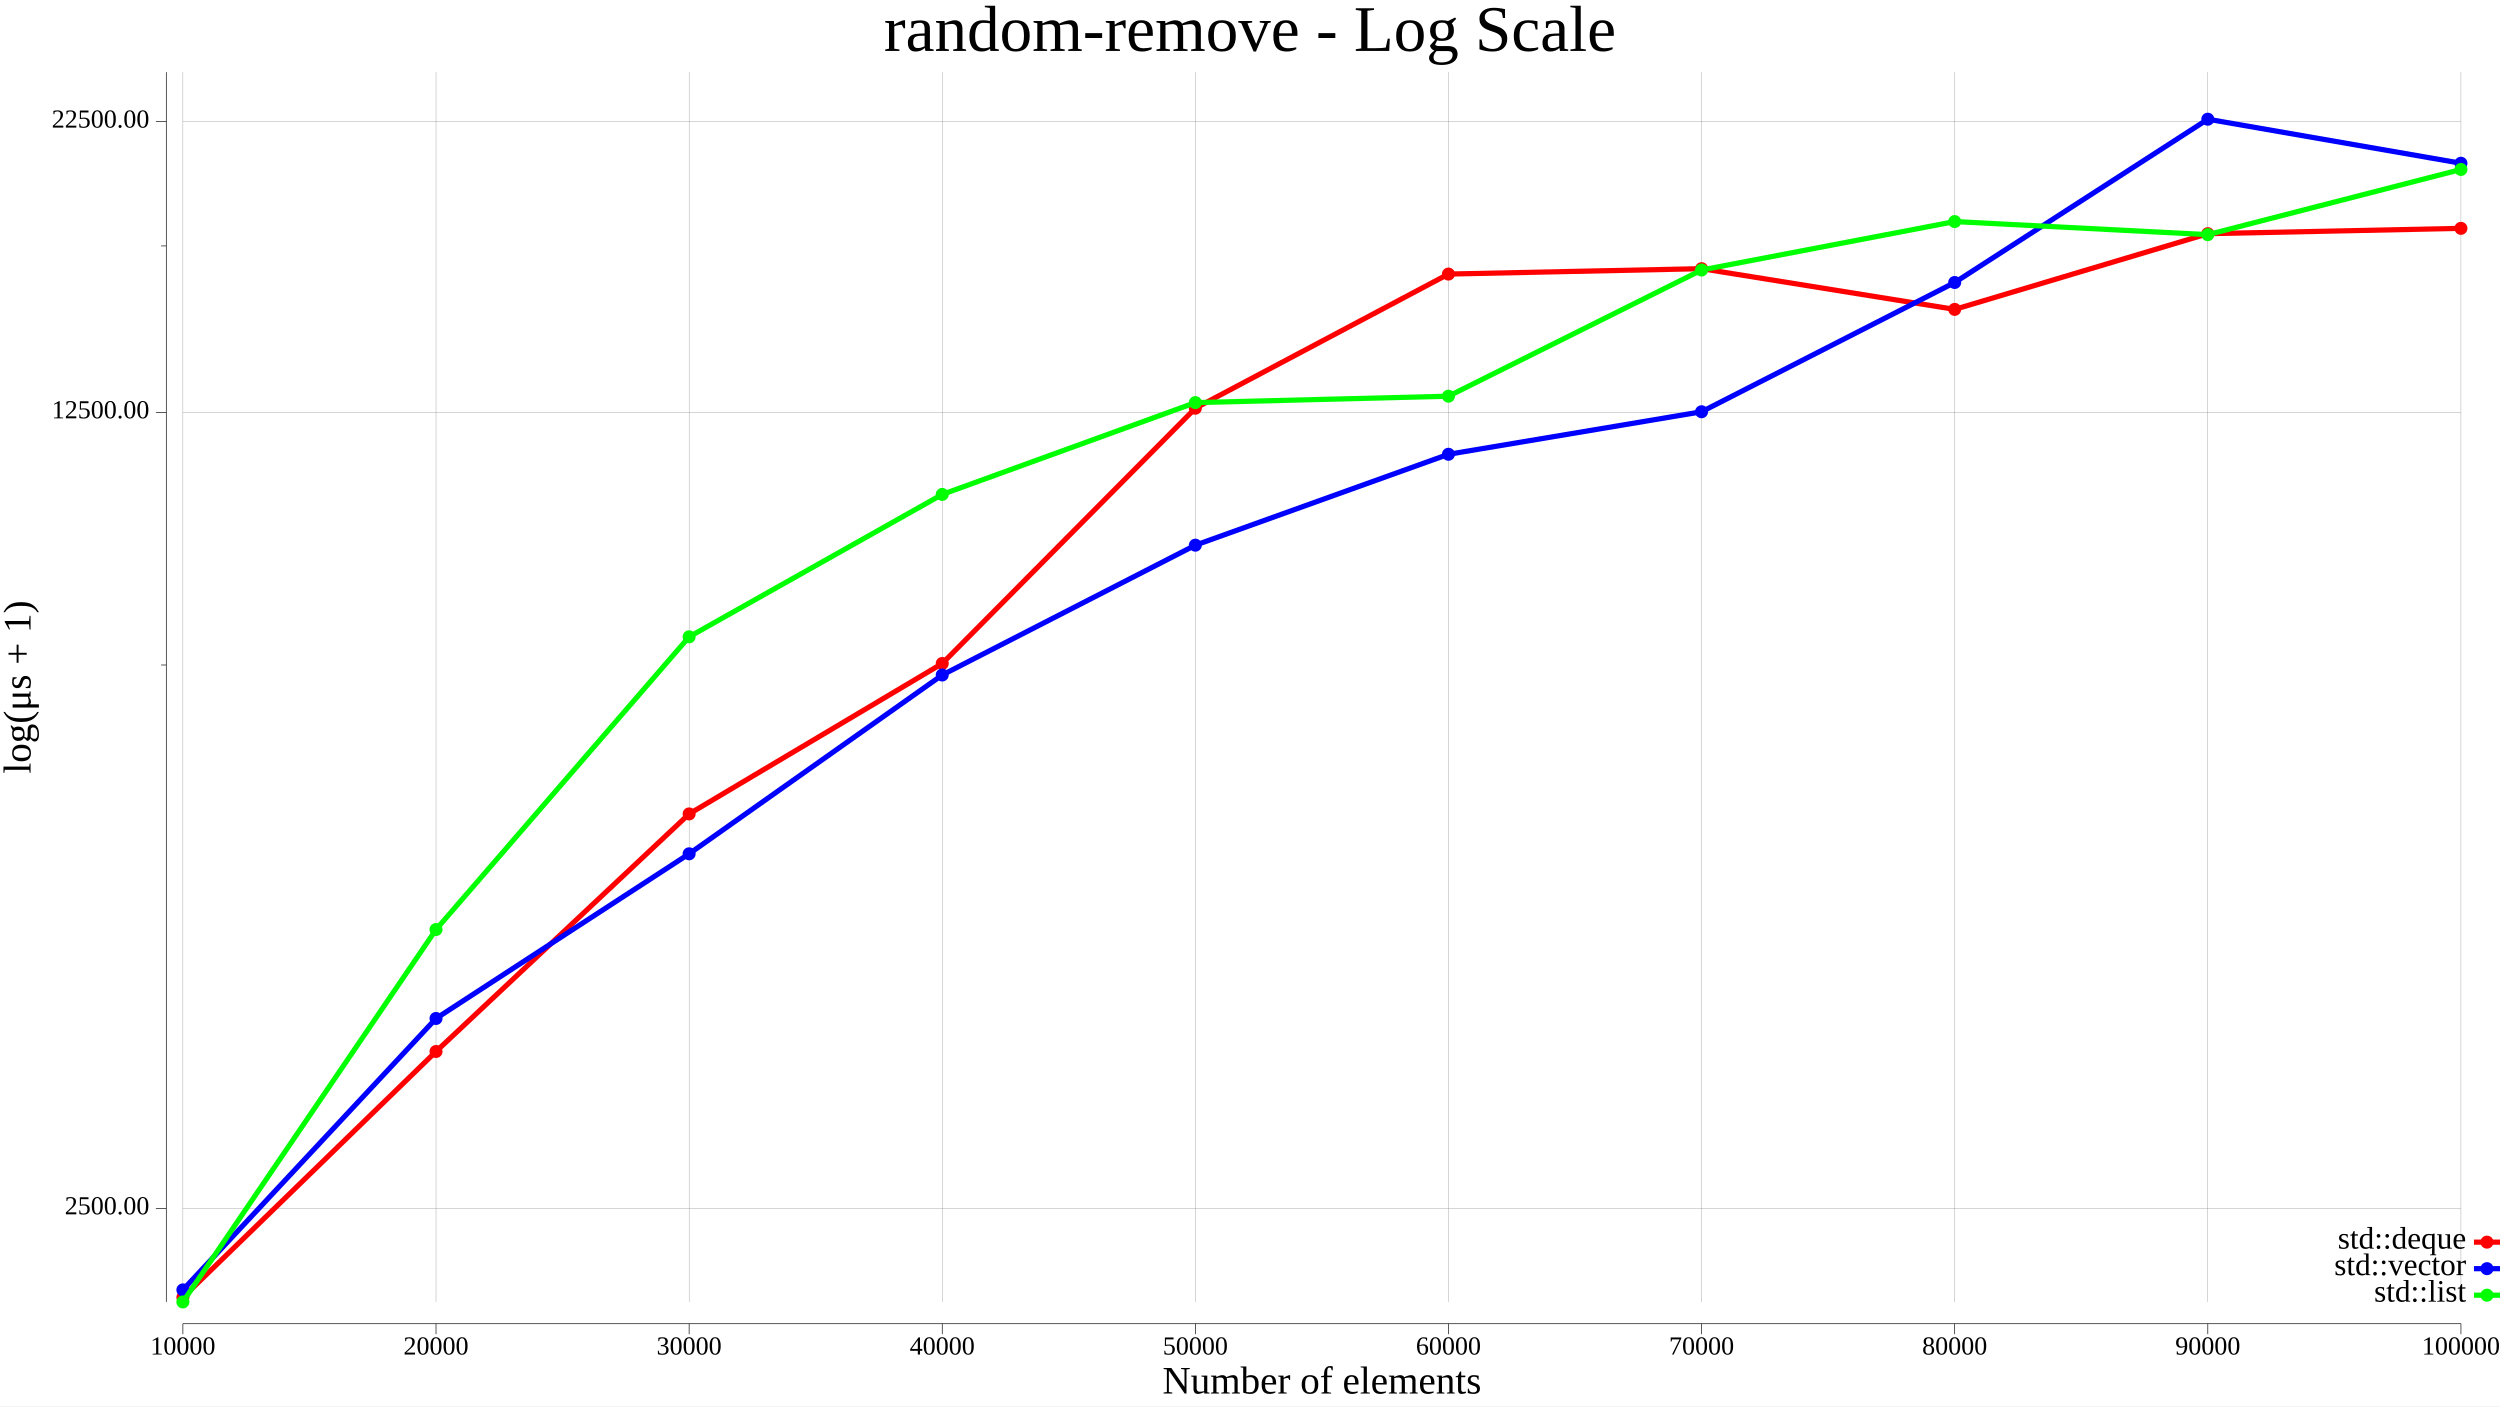
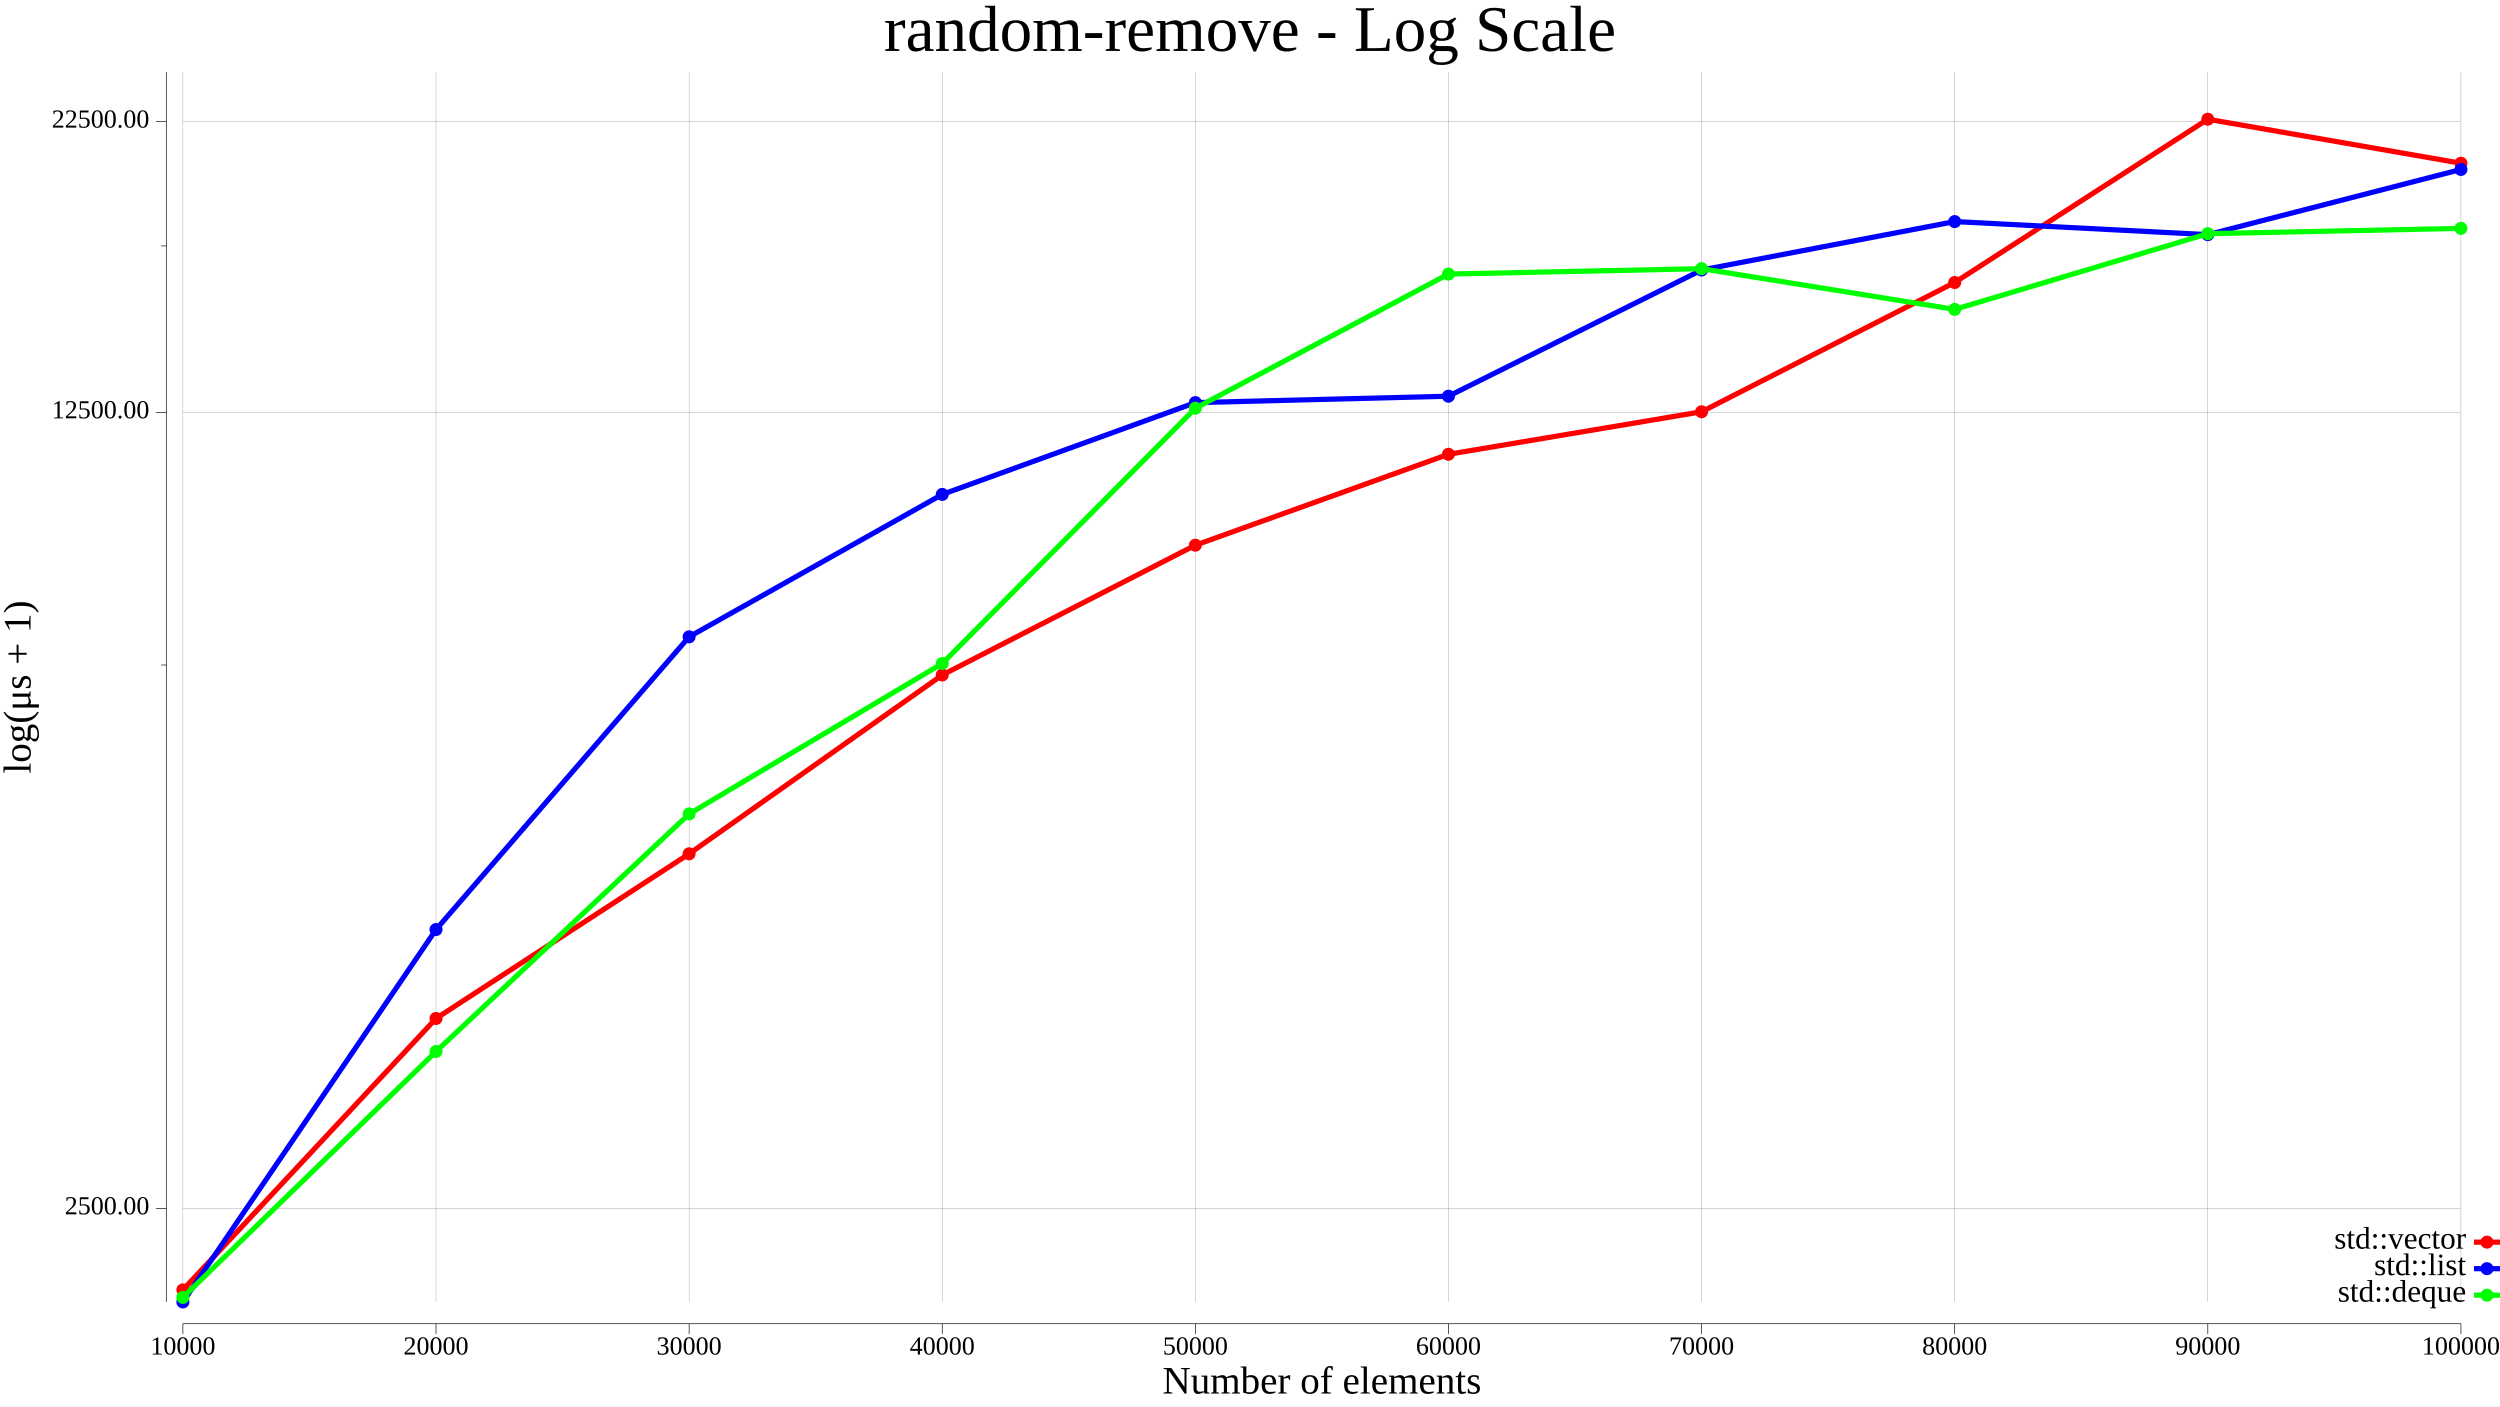
<svg xmlns="http://www.w3.org/2000/svg" width="1920pt" height="1080pt" viewBox="0 0 1920 1080">
  <g transform="scale(1, -1) translate(0, -1080)">
    <path d="M0,0L1920,0L1920,1080L0,1080Z" style="fill:#FFFFFF" />
    <text x="678.86" y="-1040.9" transform="scale(1, -1)" style="font-family:Liberation Serif;font-variant:normal;font-weight:normal;font-style:normal;font-size:50px">random-remove - Log Scale</text>
    <text x="892.77" y="-9.756" transform="scale(1, -1)" style="font-family:Liberation Serif;font-variant:normal;font-weight:normal;font-style:normal;font-size:30px">Number of elements</text>
    <text x="115.46" y="-39.727" transform="scale(1, -1)" style="font-family:Liberation Serif;font-variant:normal;font-weight:normal;font-style:normal;font-size:20px">10000</text>
    <text x="309.86" y="-39.727" transform="scale(1, -1)" style="font-family:Liberation Serif;font-variant:normal;font-weight:normal;font-style:normal;font-size:20px">20000</text>
    <text x="504.25" y="-39.727" transform="scale(1, -1)" style="font-family:Liberation Serif;font-variant:normal;font-weight:normal;font-style:normal;font-size:20px">30000</text>
    <text x="698.64" y="-39.727" transform="scale(1, -1)" style="font-family:Liberation Serif;font-variant:normal;font-weight:normal;font-style:normal;font-size:20px">40000</text>
    <text x="893.03" y="-39.727" transform="scale(1, -1)" style="font-family:Liberation Serif;font-variant:normal;font-weight:normal;font-style:normal;font-size:20px">50000</text>
    <text x="1087.4" y="-39.727" transform="scale(1, -1)" style="font-family:Liberation Serif;font-variant:normal;font-weight:normal;font-style:normal;font-size:20px">60000</text>
    <text x="1281.8" y="-39.727" transform="scale(1, -1)" style="font-family:Liberation Serif;font-variant:normal;font-weight:normal;font-style:normal;font-size:20px">70000</text>
    <text x="1476.2" y="-39.727" transform="scale(1, -1)" style="font-family:Liberation Serif;font-variant:normal;font-weight:normal;font-style:normal;font-size:20px">80000</text>
    <text x="1670.6" y="-39.727" transform="scale(1, -1)" style="font-family:Liberation Serif;font-variant:normal;font-weight:normal;font-style:normal;font-size:20px">90000</text>
    <text x="1860" y="-39.727" transform="scale(1, -1)" style="font-family:Liberation Serif;font-variant:normal;font-weight:normal;font-style:normal;font-size:20px">100000</text>
    <path d="M140.46,55.371L140.46,63.371" style="fill:none;stroke:#000000;stroke-width:0.5" />
    <path d="M334.86,55.371L334.86,63.371" style="fill:none;stroke:#000000;stroke-width:0.5" />
    <path d="M529.25,55.371L529.25,63.371" style="fill:none;stroke:#000000;stroke-width:0.5" />
    <path d="M723.64,55.371L723.64,63.371" style="fill:none;stroke:#000000;stroke-width:0.5" />
    <path d="M918.03,55.371L918.03,63.371" style="fill:none;stroke:#000000;stroke-width:0.5" />
    <path d="M1112.4,55.371L1112.4,63.371" style="fill:none;stroke:#000000;stroke-width:0.5" />
    <path d="M1306.8,55.371L1306.8,63.371" style="fill:none;stroke:#000000;stroke-width:0.5" />
    <path d="M1501.2,55.371L1501.2,63.371" style="fill:none;stroke:#000000;stroke-width:0.5" />
    <path d="M1695.6,55.371L1695.6,63.371" style="fill:none;stroke:#000000;stroke-width:0.5" />
    <path d="M1890,55.371L1890,63.371" style="fill:none;stroke:#000000;stroke-width:0.5" />
    <path d="M140.46,63.371L1890,63.371" style="fill:none;stroke:#000000;stroke-width:0.5" />
    <g transform="rotate(90)">
      <text x="485.87" y="23.467" transform="scale(1, -1)" style="font-family:Liberation Serif;font-variant:normal;font-weight:normal;font-style:normal;font-size:30px">log(μs + 1)</text>
    </g>
    <text x="49.712" y="-147.41" transform="scale(1, -1)" style="font-family:Liberation Serif;font-variant:normal;font-weight:normal;font-style:normal;font-size:20px">2500.00</text>
    <text x="39.712" y="-758.74" transform="scale(1, -1)" style="font-family:Liberation Serif;font-variant:normal;font-weight:normal;font-style:normal;font-size:20px">12500.00</text>
    <text x="39.712" y="-982" transform="scale(1, -1)" style="font-family:Liberation Serif;font-variant:normal;font-weight:normal;font-style:normal;font-size:20px">22500.00</text>
    <path d="M119.71,151.99L127.71,151.99" style="fill:none;stroke:#000000;stroke-width:0.5" />
    <path d="M119.71,763.31L127.71,763.31" style="fill:none;stroke:#000000;stroke-width:0.5" />
    <path d="M119.71,986.57L127.71,986.57" style="fill:none;stroke:#000000;stroke-width:0.5" />
    <path d="M123.71,569.28L127.71,569.28" style="fill:none;stroke:#000000;stroke-width:0.5" />
    <path d="M123.71,891.12L127.71,891.12" style="fill:none;stroke:#000000;stroke-width:0.5" />
    <path d="M127.71,80.11L127.71,1024.6" style="fill:none;stroke:#000000;stroke-width:0.5" />
    <path d="M140.46,80.11L140.46,1024.6" style="fill:none;stroke:#808080;stroke-width:0.25" />
    <path d="M334.86,80.11L334.86,1024.6" style="fill:none;stroke:#808080;stroke-width:0.25" />
    <path d="M529.25,80.11L529.25,1024.6" style="fill:none;stroke:#808080;stroke-width:0.25" />
    <path d="M723.64,80.11L723.64,1024.6" style="fill:none;stroke:#808080;stroke-width:0.25" />
    <path d="M918.03,80.11L918.03,1024.6" style="fill:none;stroke:#808080;stroke-width:0.25" />
    <path d="M1112.4,80.11L1112.4,1024.6" style="fill:none;stroke:#808080;stroke-width:0.25" />
    <path d="M1306.8,80.11L1306.8,1024.6" style="fill:none;stroke:#808080;stroke-width:0.25" />
    <path d="M1501.2,80.11L1501.2,1024.6" style="fill:none;stroke:#808080;stroke-width:0.25" />
    <path d="M1695.6,80.11L1695.6,1024.6" style="fill:none;stroke:#808080;stroke-width:0.25" />
    <path d="M1890,80.11L1890,1024.6" style="fill:none;stroke:#808080;stroke-width:0.25" />
    <path d="M140.46,151.99L1890,151.99" style="fill:none;stroke:#808080;stroke-width:0.25" />
    <path d="M140.46,763.31L1890,763.31" style="fill:none;stroke:#808080;stroke-width:0.25" />
    <path d="M140.46,986.57L1890,986.57" style="fill:none;stroke:#808080;stroke-width:0.25" />
-     <path d="M140.46,83.583L334.86,272.45L529.25,454.91L723.64,570.44L918.03,766.49L1112.4,869.52L1306.8,873.66L1501.2,842.39L1695.6,900.53L1890,904.63" style="fill:none;stroke:#FF0000;stroke-width:4" />
-     <path d="M145.46,83.583A5,5 0 1 1 135.46,83.583A5,5 0 1 1 145.46,83.583Z" style="fill:#FF0000" />
-     <path d="M339.86,272.45A5,5 0 1 1 329.86,272.45A5,5 0 1 1 339.86,272.45Z" style="fill:#FF0000" />
-     <path d="M534.25,454.91A5,5 0 1 1 524.25,454.91A5,5 0 1 1 534.25,454.91Z" style="fill:#FF0000" />
-     <path d="M728.64,570.44A5,5 0 1 1 718.64,570.44A5,5 0 1 1 728.64,570.44Z" style="fill:#FF0000" />
-     <path d="M923.03,766.49A5,5 0 1 1 913.03,766.49A5,5 0 1 1 923.03,766.49Z" style="fill:#FF0000" />
-     <path d="M1117.4,869.52A5,5 0 1 1 1107.4,869.52A5,5 0 1 1 1117.4,869.52Z" style="fill:#FF0000" />
-     <path d="M1311.8,873.66A5,5 0 1 1 1301.8,873.66A5,5 0 1 1 1311.8,873.66Z" style="fill:#FF0000" />
-     <path d="M1506.2,842.39A5,5 0 1 1 1496.2,842.39A5,5 0 1 1 1506.2,842.39Z" style="fill:#FF0000" />
-     <path d="M1700.6,900.53A5,5 0 1 1 1690.6,900.53A5,5 0 1 1 1700.6,900.53Z" style="fill:#FF0000" />
-     <path d="M1895,904.63A5,5 0 1 1 1885,904.63A5,5 0 1 1 1895,904.63Z" style="fill:#FF0000" />
-     <path d="M140.46,89.36L334.86,297.81L529.25,424.28L723.64,561.61L918.03,661.3L1112.4,731.11L1306.8,763.77L1501.2,863.04L1695.6,988.44L1890,954.63" style="fill:none;stroke:#0000FF;stroke-width:4" />
-     <path d="M145.46,89.36A5,5 0 1 1 135.46,89.36A5,5 0 1 1 145.46,89.36Z" style="fill:#0000FF" />
-     <path d="M339.86,297.81A5,5 0 1 1 329.86,297.81A5,5 0 1 1 339.86,297.81Z" style="fill:#0000FF" />
-     <path d="M534.25,424.28A5,5 0 1 1 524.25,424.28A5,5 0 1 1 534.25,424.28Z" style="fill:#0000FF" />
-     <path d="M728.64,561.61A5,5 0 1 1 718.64,561.61A5,5 0 1 1 728.64,561.61Z" style="fill:#0000FF" />
-     <path d="M923.03,661.3A5,5 0 1 1 913.03,661.3A5,5 0 1 1 923.03,661.3Z" style="fill:#0000FF" />
-     <path d="M1117.4,731.11A5,5 0 1 1 1107.4,731.11A5,5 0 1 1 1117.4,731.11Z" style="fill:#0000FF" />
-     <path d="M1311.8,763.77A5,5 0 1 1 1301.8,763.77A5,5 0 1 1 1311.8,763.77Z" style="fill:#0000FF" />
-     <path d="M1506.2,863.04A5,5 0 1 1 1496.2,863.04A5,5 0 1 1 1506.2,863.04Z" style="fill:#0000FF" />
-     <path d="M1700.6,988.44A5,5 0 1 1 1690.6,988.44A5,5 0 1 1 1700.6,988.44Z" style="fill:#0000FF" />
-     <path d="M1895,954.63A5,5 0 1 1 1885,954.63A5,5 0 1 1 1895,954.63Z" style="fill:#0000FF" />
-     <path d="M140.46,80.11L334.86,366.11L529.25,590.93L723.64,700.29L918.03,770.8L1112.4,775.72L1306.8,872.64L1501.2,909.83L1695.6,899.78L1890,949.86" style="fill:none;stroke:#00FF00;stroke-width:4" />
-     <path d="M145.46,80.11A5,5 0 1 1 135.46,80.11A5,5 0 1 1 145.46,80.11Z" style="fill:#00FF00" />
-     <path d="M339.86,366.11A5,5 0 1 1 329.86,366.11A5,5 0 1 1 339.86,366.11Z" style="fill:#00FF00" />
-     <path d="M534.25,590.93A5,5 0 1 1 524.25,590.93A5,5 0 1 1 534.25,590.93Z" style="fill:#00FF00" />
-     <path d="M728.64,700.29A5,5 0 1 1 718.64,700.29A5,5 0 1 1 728.64,700.29Z" style="fill:#00FF00" />
-     <path d="M923.03,770.8A5,5 0 1 1 913.03,770.8A5,5 0 1 1 923.03,770.8Z" style="fill:#00FF00" />
-     <path d="M1117.4,775.72A5,5 0 1 1 1107.4,775.72A5,5 0 1 1 1117.4,775.72Z" style="fill:#00FF00" />
-     <path d="M1311.8,872.64A5,5 0 1 1 1301.8,872.64A5,5 0 1 1 1311.8,872.64Z" style="fill:#00FF00" />
-     <path d="M1506.2,909.83A5,5 0 1 1 1496.2,909.83A5,5 0 1 1 1506.2,909.83Z" style="fill:#00FF00" />
-     <path d="M1700.6,899.78A5,5 0 1 1 1690.6,899.78A5,5 0 1 1 1700.6,899.78Z" style="fill:#00FF00" />
-     <path d="M1895,949.86A5,5 0 1 1 1885,949.86A5,5 0 1 1 1895,949.86Z" style="fill:#00FF00" />
+     <path d="M140.46,89.36L334.86,297.81L529.25,424.28L723.64,561.61L918.03,661.3L1112.4,731.11L1306.8,763.77L1501.2,863.04L1695.6,988.44L1890,954.63" style="fill:none;stroke:#FF0000;stroke-width:4" />
+     <path d="M145.46,89.36A5,5 0 1 1 135.46,89.36A5,5 0 1 1 145.46,89.36Z" style="fill:#FF0000" />
+     <path d="M339.86,297.81A5,5 0 1 1 329.86,297.81A5,5 0 1 1 339.86,297.81Z" style="fill:#FF0000" />
+     <path d="M534.25,424.28A5,5 0 1 1 524.25,424.28A5,5 0 1 1 534.25,424.28Z" style="fill:#FF0000" />
+     <path d="M728.64,561.61A5,5 0 1 1 718.64,561.61A5,5 0 1 1 728.64,561.61Z" style="fill:#FF0000" />
+     <path d="M923.03,661.3A5,5 0 1 1 913.03,661.3A5,5 0 1 1 923.03,661.3Z" style="fill:#FF0000" />
+     <path d="M1117.4,731.11A5,5 0 1 1 1107.4,731.11A5,5 0 1 1 1117.4,731.11Z" style="fill:#FF0000" />
+     <path d="M1311.8,763.77A5,5 0 1 1 1301.8,763.77A5,5 0 1 1 1311.8,763.77Z" style="fill:#FF0000" />
+     <path d="M1506.2,863.04A5,5 0 1 1 1496.2,863.04A5,5 0 1 1 1506.2,863.04Z" style="fill:#FF0000" />
+     <path d="M1700.6,988.44A5,5 0 1 1 1690.6,988.44A5,5 0 1 1 1700.6,988.44Z" style="fill:#FF0000" />
+     <path d="M1895,954.63A5,5 0 1 1 1885,954.63A5,5 0 1 1 1895,954.63Z" style="fill:#FF0000" />
+     <path d="M140.46,80.11L334.86,366.11L529.25,590.93L723.64,700.29L918.03,770.8L1112.4,775.72L1306.8,872.64L1501.2,909.83L1695.6,899.78L1890,949.86" style="fill:none;stroke:#0000FF;stroke-width:4" />
+     <path d="M145.46,80.11A5,5 0 1 1 135.46,80.11A5,5 0 1 1 145.46,80.11Z" style="fill:#0000FF" />
+     <path d="M339.86,366.11A5,5 0 1 1 329.86,366.11A5,5 0 1 1 339.86,366.11Z" style="fill:#0000FF" />
+     <path d="M534.25,590.93A5,5 0 1 1 524.25,590.93A5,5 0 1 1 534.25,590.93Z" style="fill:#0000FF" />
+     <path d="M728.64,700.29A5,5 0 1 1 718.64,700.29A5,5 0 1 1 728.64,700.29Z" style="fill:#0000FF" />
+     <path d="M923.03,770.8A5,5 0 1 1 913.03,770.8A5,5 0 1 1 923.03,770.8Z" style="fill:#0000FF" />
+     <path d="M1117.4,775.72A5,5 0 1 1 1107.4,775.72A5,5 0 1 1 1117.4,775.72Z" style="fill:#0000FF" />
+     <path d="M1311.8,872.64A5,5 0 1 1 1301.8,872.64A5,5 0 1 1 1311.8,872.64Z" style="fill:#0000FF" />
+     <path d="M1506.2,909.83A5,5 0 1 1 1496.2,909.83A5,5 0 1 1 1506.2,909.83Z" style="fill:#0000FF" />
+     <path d="M1700.6,899.78A5,5 0 1 1 1690.6,899.78A5,5 0 1 1 1700.6,899.78Z" style="fill:#0000FF" />
+     <path d="M1895,949.86A5,5 0 1 1 1885,949.86A5,5 0 1 1 1895,949.86Z" style="fill:#0000FF" />
+     <path d="M140.46,83.583L334.86,272.45L529.25,454.91L723.64,570.44L918.03,766.49L1112.4,869.52L1306.8,873.66L1501.2,842.39L1695.6,900.53L1890,904.63" style="fill:none;stroke:#00FF00;stroke-width:4" />
+     <path d="M145.46,83.583A5,5 0 1 1 135.46,83.583A5,5 0 1 1 145.46,83.583Z" style="fill:#00FF00" />
+     <path d="M339.86,272.45A5,5 0 1 1 329.86,272.45A5,5 0 1 1 339.86,272.45Z" style="fill:#00FF00" />
+     <path d="M534.25,454.91A5,5 0 1 1 524.25,454.91A5,5 0 1 1 534.25,454.91Z" style="fill:#00FF00" />
+     <path d="M728.64,570.44A5,5 0 1 1 718.64,570.44A5,5 0 1 1 728.64,570.44Z" style="fill:#00FF00" />
+     <path d="M923.03,766.49A5,5 0 1 1 913.03,766.49A5,5 0 1 1 923.03,766.49Z" style="fill:#00FF00" />
+     <path d="M1117.4,869.52A5,5 0 1 1 1107.4,869.52A5,5 0 1 1 1117.4,869.52Z" style="fill:#00FF00" />
+     <path d="M1311.8,873.66A5,5 0 1 1 1301.8,873.66A5,5 0 1 1 1311.8,873.66Z" style="fill:#00FF00" />
+     <path d="M1506.2,842.39A5,5 0 1 1 1496.2,842.39A5,5 0 1 1 1506.2,842.39Z" style="fill:#00FF00" />
+     <path d="M1700.6,900.53A5,5 0 1 1 1690.6,900.53A5,5 0 1 1 1700.6,900.53Z" style="fill:#00FF00" />
+     <path d="M1895,904.63A5,5 0 1 1 1885,904.63A5,5 0 1 1 1895,904.63Z" style="fill:#00FF00" />
    <path d="M1900,126.03L1920,126.03" style="fill:none;stroke:#FF0000;stroke-width:4" />
    <path d="M1915,126.03A5,5 0 1 1 1905,126.03A5,5 0 1 1 1915,126.03Z" style="fill:#FF0000" />
-     <text x="1795.4" y="-121.05" transform="scale(1, -1)" style="font-family:Liberation Serif;font-variant:normal;font-weight:normal;font-style:normal;font-size:24px">std::deque</text>
+     <text x="1792.7" y="-121.05" transform="scale(1, -1)" style="font-family:Liberation Serif;font-variant:normal;font-weight:normal;font-style:normal;font-size:24px">std::vector</text>
    <path d="M1900,105.66L1920,105.66" style="fill:none;stroke:#0000FF;stroke-width:4" />
    <path d="M1915,105.66A5,5 0 1 1 1905,105.66A5,5 0 1 1 1915,105.66Z" style="fill:#0000FF" />
-     <text x="1792.7" y="-100.69" transform="scale(1, -1)" style="font-family:Liberation Serif;font-variant:normal;font-weight:normal;font-style:normal;font-size:24px">std::vector</text>
+     <text x="1823.3" y="-100.69" transform="scale(1, -1)" style="font-family:Liberation Serif;font-variant:normal;font-weight:normal;font-style:normal;font-size:24px">std::list</text>
    <path d="M1900,85.294L1920,85.294" style="fill:none;stroke:#00FF00;stroke-width:4" />
    <path d="M1915,85.294A5,5 0 1 1 1905,85.294A5,5 0 1 1 1915,85.294Z" style="fill:#00FF00" />
-     <text x="1823.3" y="-80.319" transform="scale(1, -1)" style="font-family:Liberation Serif;font-variant:normal;font-weight:normal;font-style:normal;font-size:24px">std::list</text>
+     <text x="1795.4" y="-80.319" transform="scale(1, -1)" style="font-family:Liberation Serif;font-variant:normal;font-weight:normal;font-style:normal;font-size:24px">std::deque</text>
  </g>
</svg>
